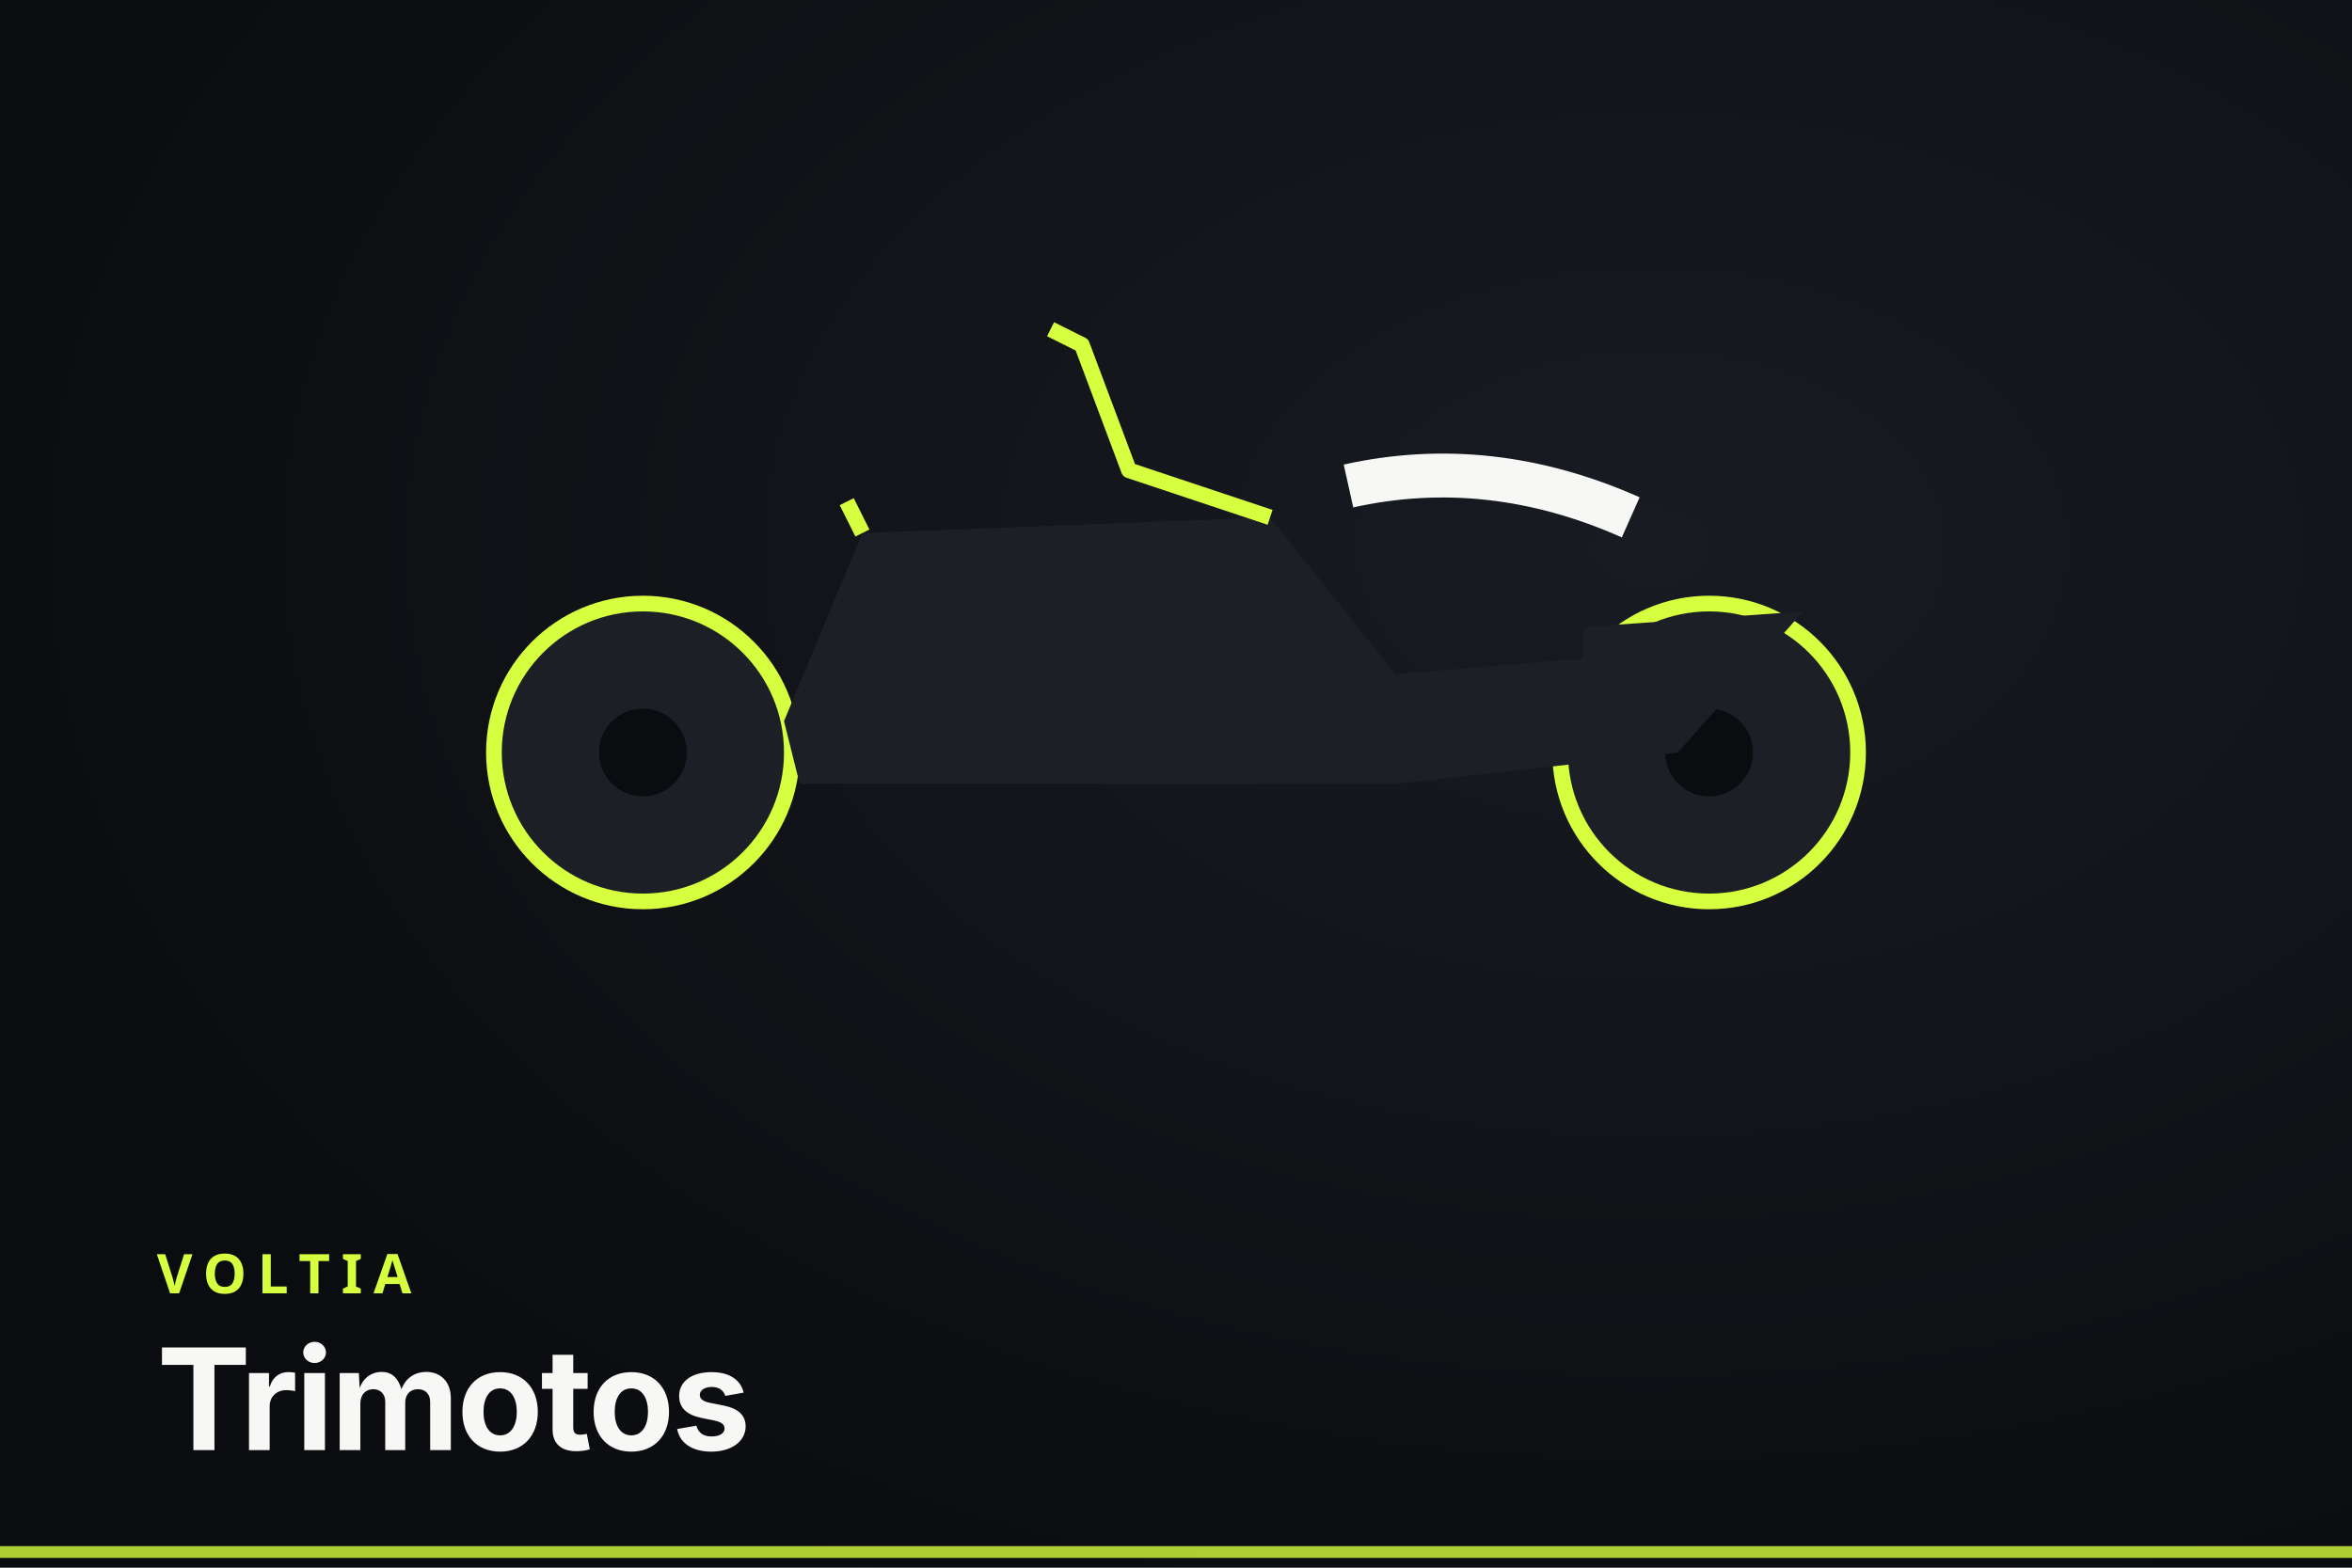
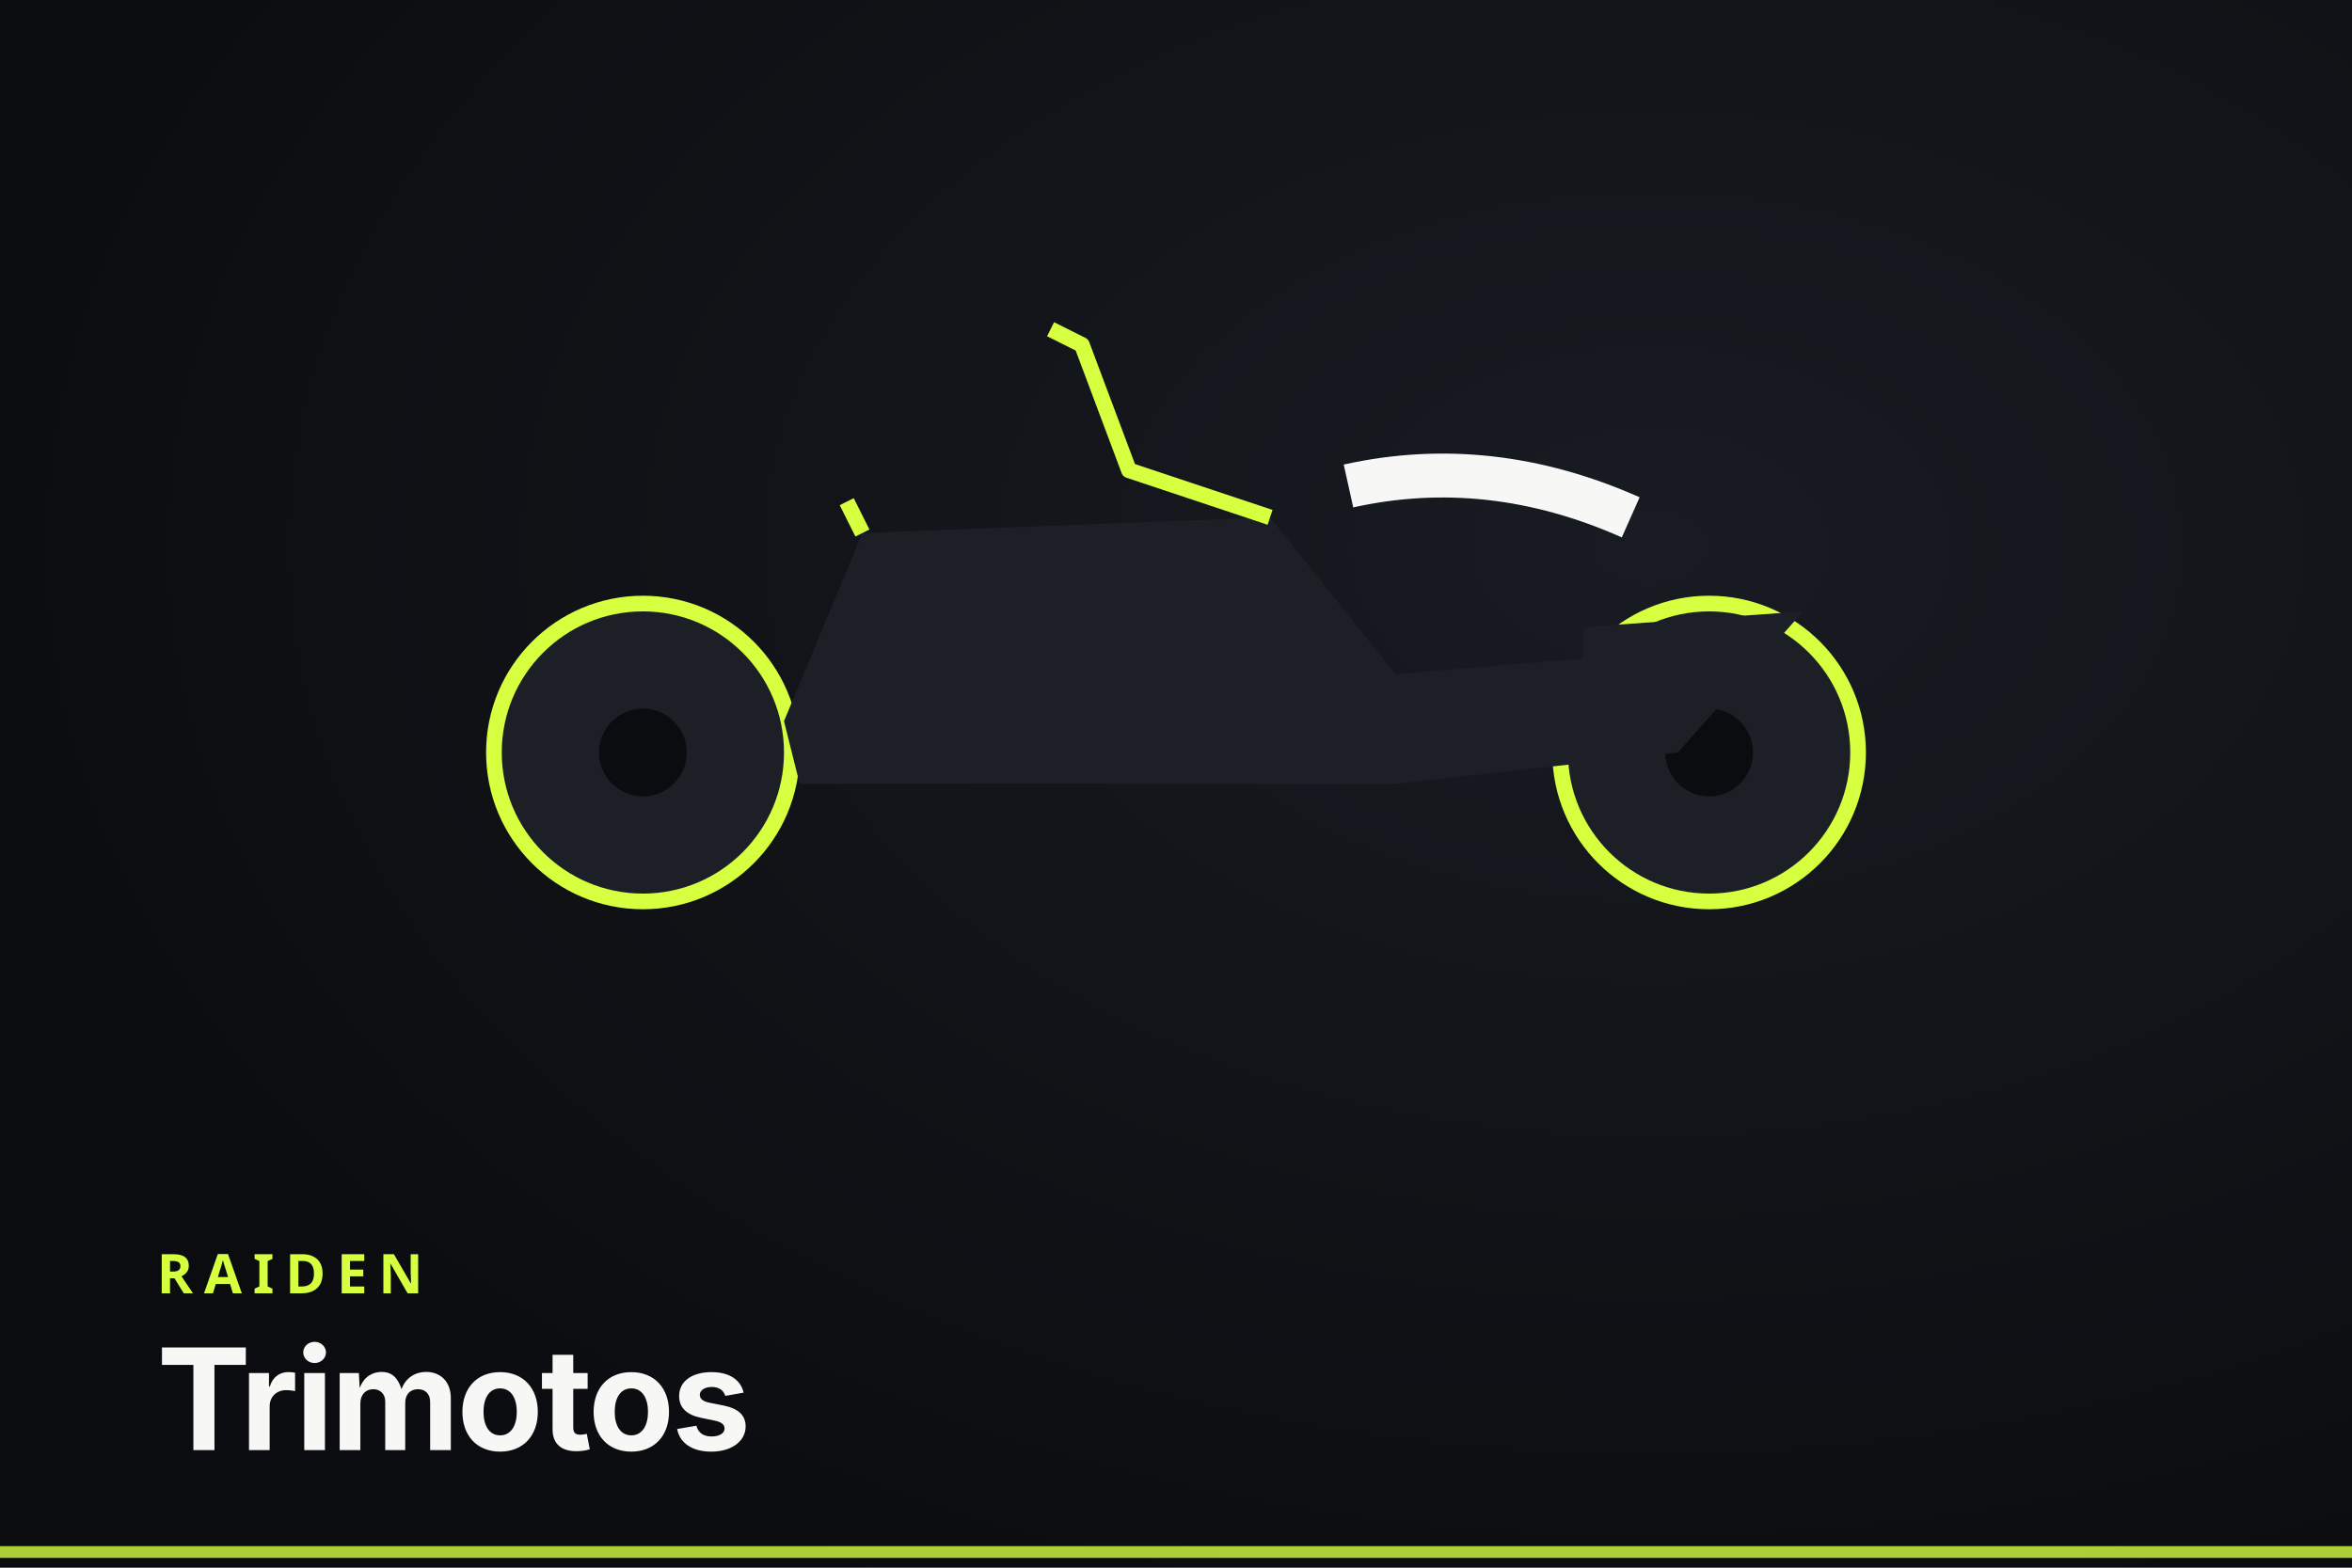
<svg xmlns="http://www.w3.org/2000/svg" viewBox="0 0 1200 800" width="1200" height="800" role="img">
  <defs>
    <radialGradient id="g" cx="70%" cy="35%" r="75%">
      <stop offset="0" stop-color="#181B22" />
      <stop offset="1" stop-color="#0B0C0F" />
    </radialGradient>
  </defs>
  <rect width="1200" height="800" fill="url(#g)" />
  <line x1="0" y1="792" x2="1200" y2="792" stroke="#D6FF3F" stroke-width="6" opacity=".8" />
  <g transform="translate(200 80) scale(0.8)" stroke-linejoin="round">
    <circle cx="160" cy="380" r="95" fill="#1C1F26" stroke="#D6FF3F" stroke-width="10" />
    <circle cx="840" cy="380" r="95" fill="#1C1F26" stroke="#D6FF3F" stroke-width="10" />
    <circle cx="160" cy="380" r="28" fill="#0B0C0F" />
    <circle cx="840" cy="380" r="28" fill="#0B0C0F" />
    <path d="M250 360 L300 240 L560 230 L640 330 L760 320 L760 300 L900 290 L820 380 L640 400 L260 400 Z" fill="#1C1F26" />
    <path d="M560 230 L470 200 L440 120 L420 110 M300 240 L290 220" stroke="#D6FF3F" stroke-width="10" fill="none" />
    <path d="M610 210 Q700 190 790 230" stroke="#F7F7F5" stroke-width="28" fill="none" />
  </g>
-   <text x="80" y="660" font-family="system-ui, sans-serif" font-size="28" font-weight="600" fill="#D6FF3F" letter-spacing=".2em">VOLTIA</text>
+   <text x="80" y="660" font-family="system-ui, sans-serif" font-size="28" font-weight="600" fill="#D6FF3F" letter-spacing=".2em">RAIDEN</text>
  <text x="80" y="740" font-family="system-ui, -apple-system, sans-serif" font-size="72" font-weight="700" fill="#F7F7F5" letter-spacing="-0.02em">Trimotos</text>
</svg>
